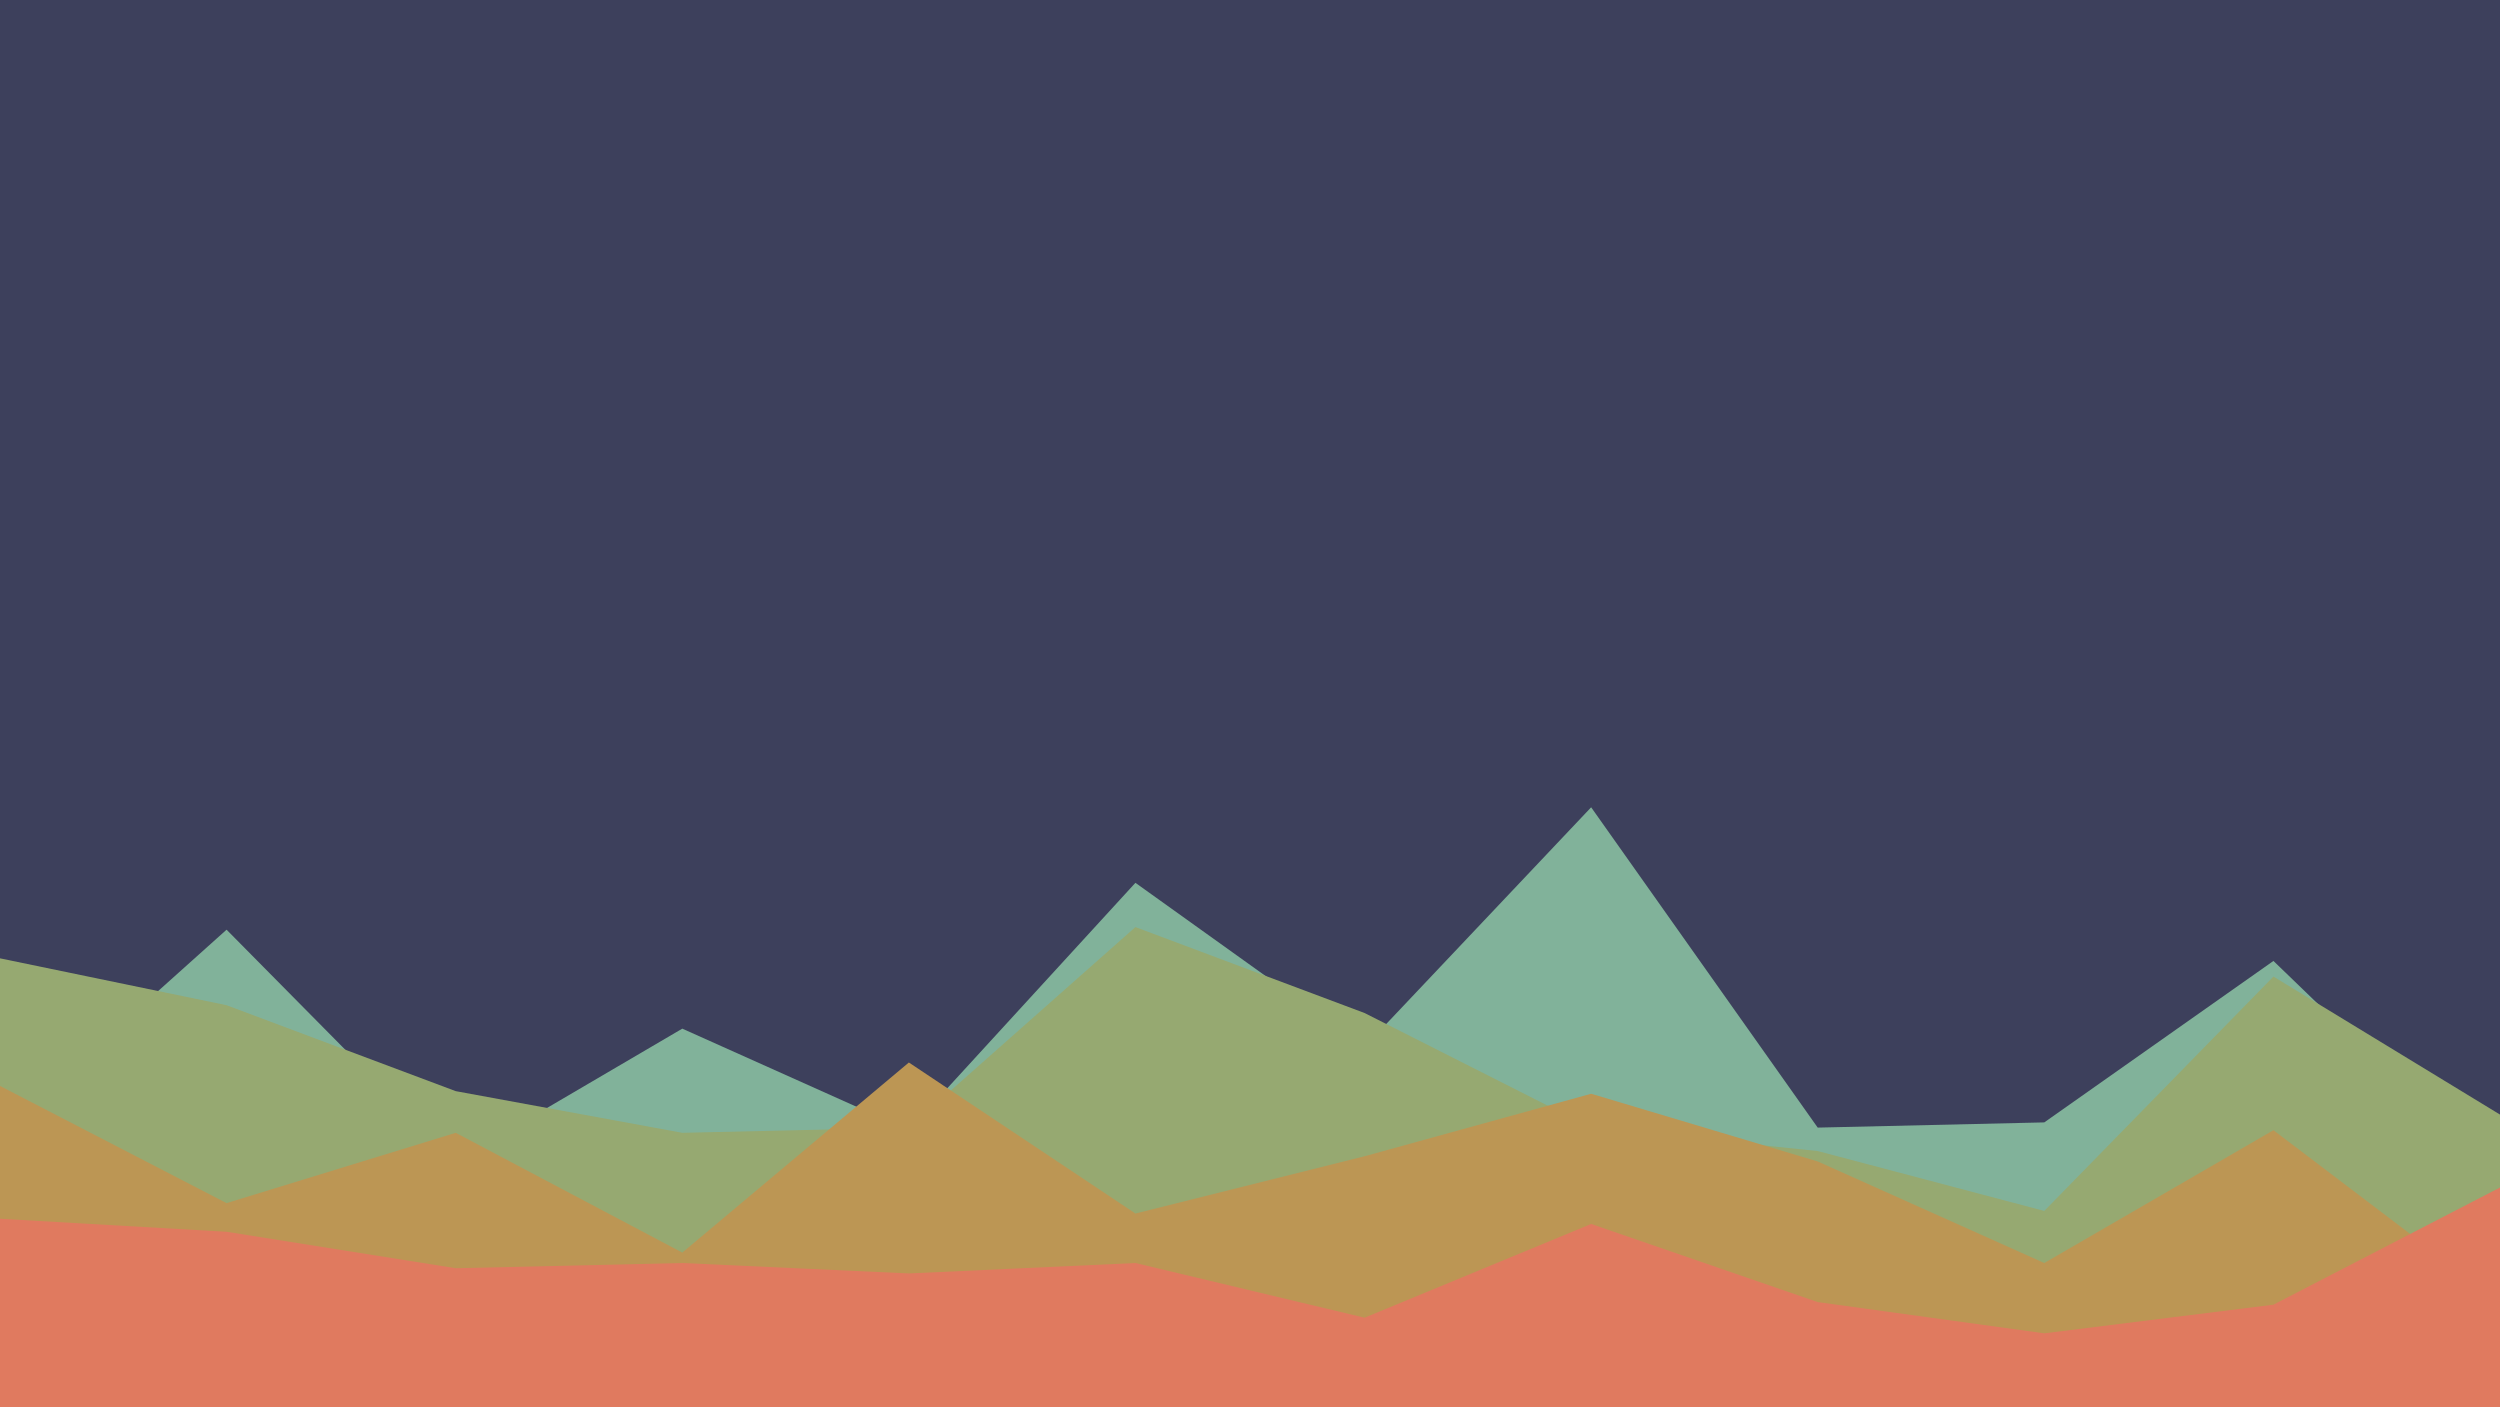
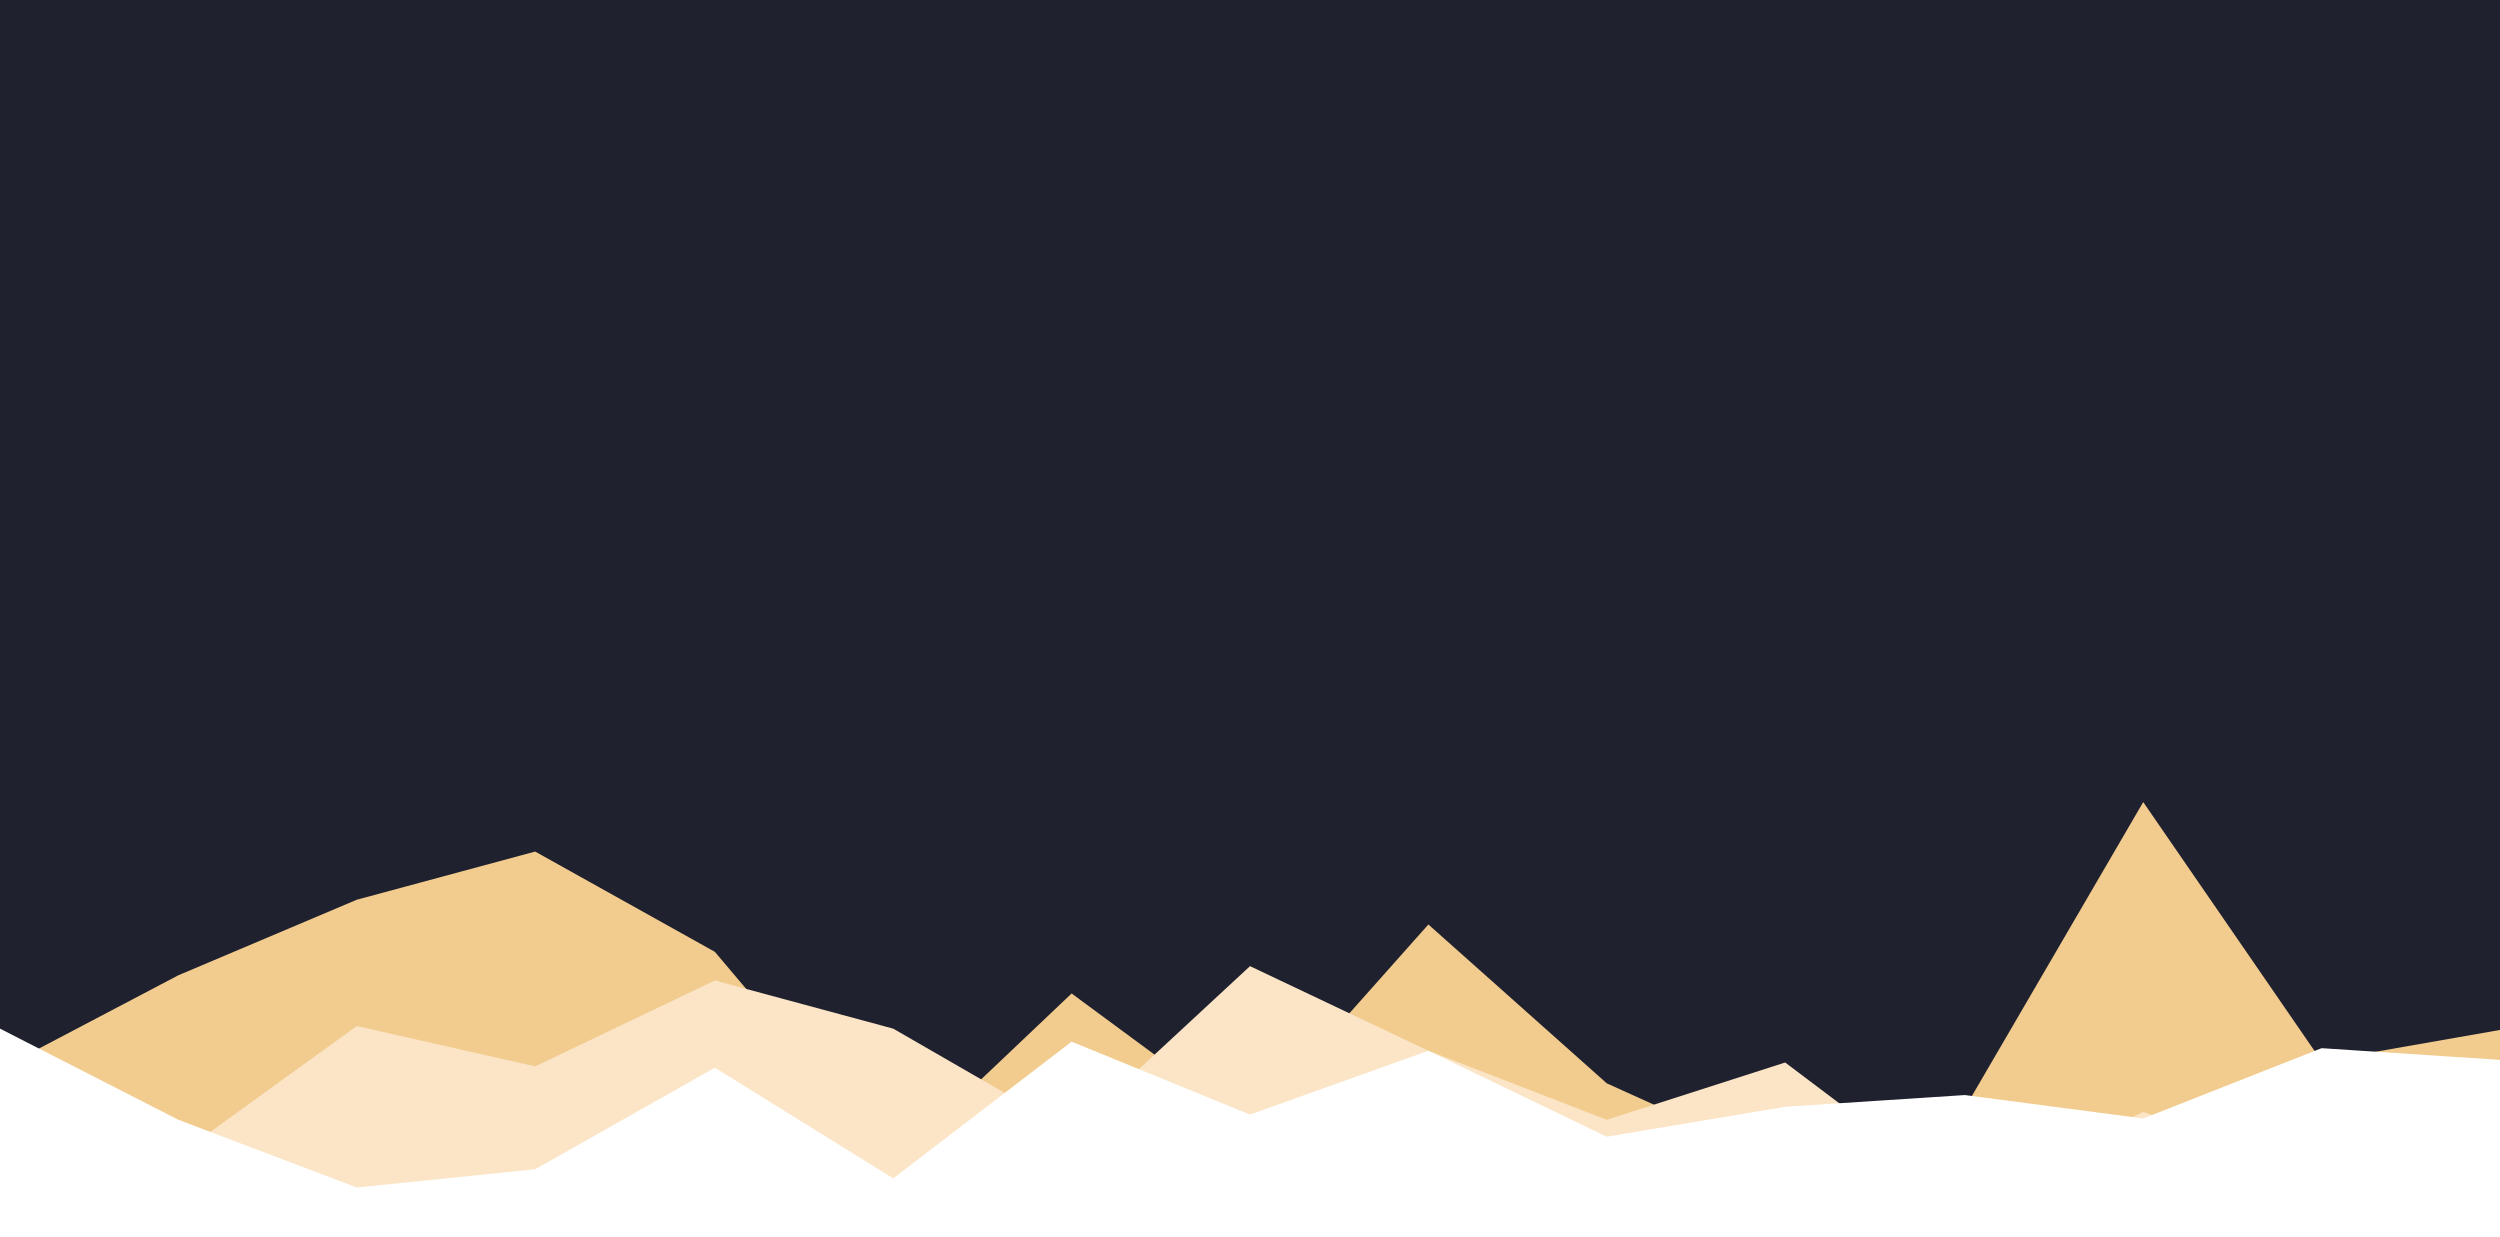
- <svg xmlns="http://www.w3.org/2000/svg" id="visual" viewBox="0 0 960 540" width="960" height="540" version="1.1">
-   <rect x="0" y="0" width="960" height="540" fill="#3d405c" />
-   <path d="M0 435L87 357L175 446L262 395L349 434L436 339L524 402L611 310L698 433L785 431L873 369L960 453L960 541L873 541L785 541L698 541L611 541L524 541L436 541L349 541L262 541L175 541L87 541L0 541Z" fill="#81b29a" />
-   <path d="M0 368L87 386L175 419L262 435L349 433L436 356L524 389L611 433L698 442L785 465L873 375L960 428L960 541L873 541L785 541L698 541L611 541L524 541L436 541L349 541L262 541L175 541L87 541L0 541Z" fill="#96a971" />
-   <path d="M0 417L87 462L175 435L262 481L349 408L436 466L524 444L611 420L698 446L785 485L873 434L960 500L960 541L873 541L785 541L698 541L611 541L524 541L436 541L349 541L262 541L175 541L87 541L0 541Z" fill="#bc9654" />
-   <path d="M0 468L87 473L175 487L262 485L349 489L436 485L524 506L611 470L698 500L785 512L873 501L960 456L960 541L873 541L785 541L698 541L611 541L524 541L436 541L349 541L262 541L175 541L87 541L0 541Z" fill="#e07a5f" />
+ <svg xmlns="http://www.w3.org/2000/svg" id="visual" viewBox="0 0 1920 950" width="1920" height="950" version="1.1">
+   <rect x="0" y="0" width="1920" height="950" fill="#20212f" />
+   <path d="M0 821L137 749L274 691L411 654L549 731L686 893L823 763L960 864L1097 710L1234 832L1371 894L1509 851L1646 616L1783 815L1920 791L1920 951L1783 951L1646 951L1509 951L1371 951L1234 951L1097 951L960 951L823 951L686 951L549 951L411 951L274 951L137 951L0 951Z" fill="#f2cc8f" />
+   <path d="M0 878L137 887L274 788L411 819L549 753L686 790L823 869L960 742L1097 807L1234 860L1371 816L1509 920L1646 854L1783 900L1920 886L1920 951L1783 951L1646 951L1509 951L1371 951L1234 951L1097 951L960 951L823 951L686 951L549 951L411 951L274 951L137 951L0 951Z" fill="#fbe5c6" />
+   <path d="M0 790L137 860L274 912L411 898L549 820L686 905L823 800L960 856L1097 807L1234 873L1371 850L1509 841L1646 859L1783 805L1920 814L1920 951L1783 951L1646 951L1509 951L1371 951L1234 951L1097 951L960 951L823 951L686 951L549 951L411 951L274 951L137 951L0 951Z" fill="#ffffff" />
</svg>
